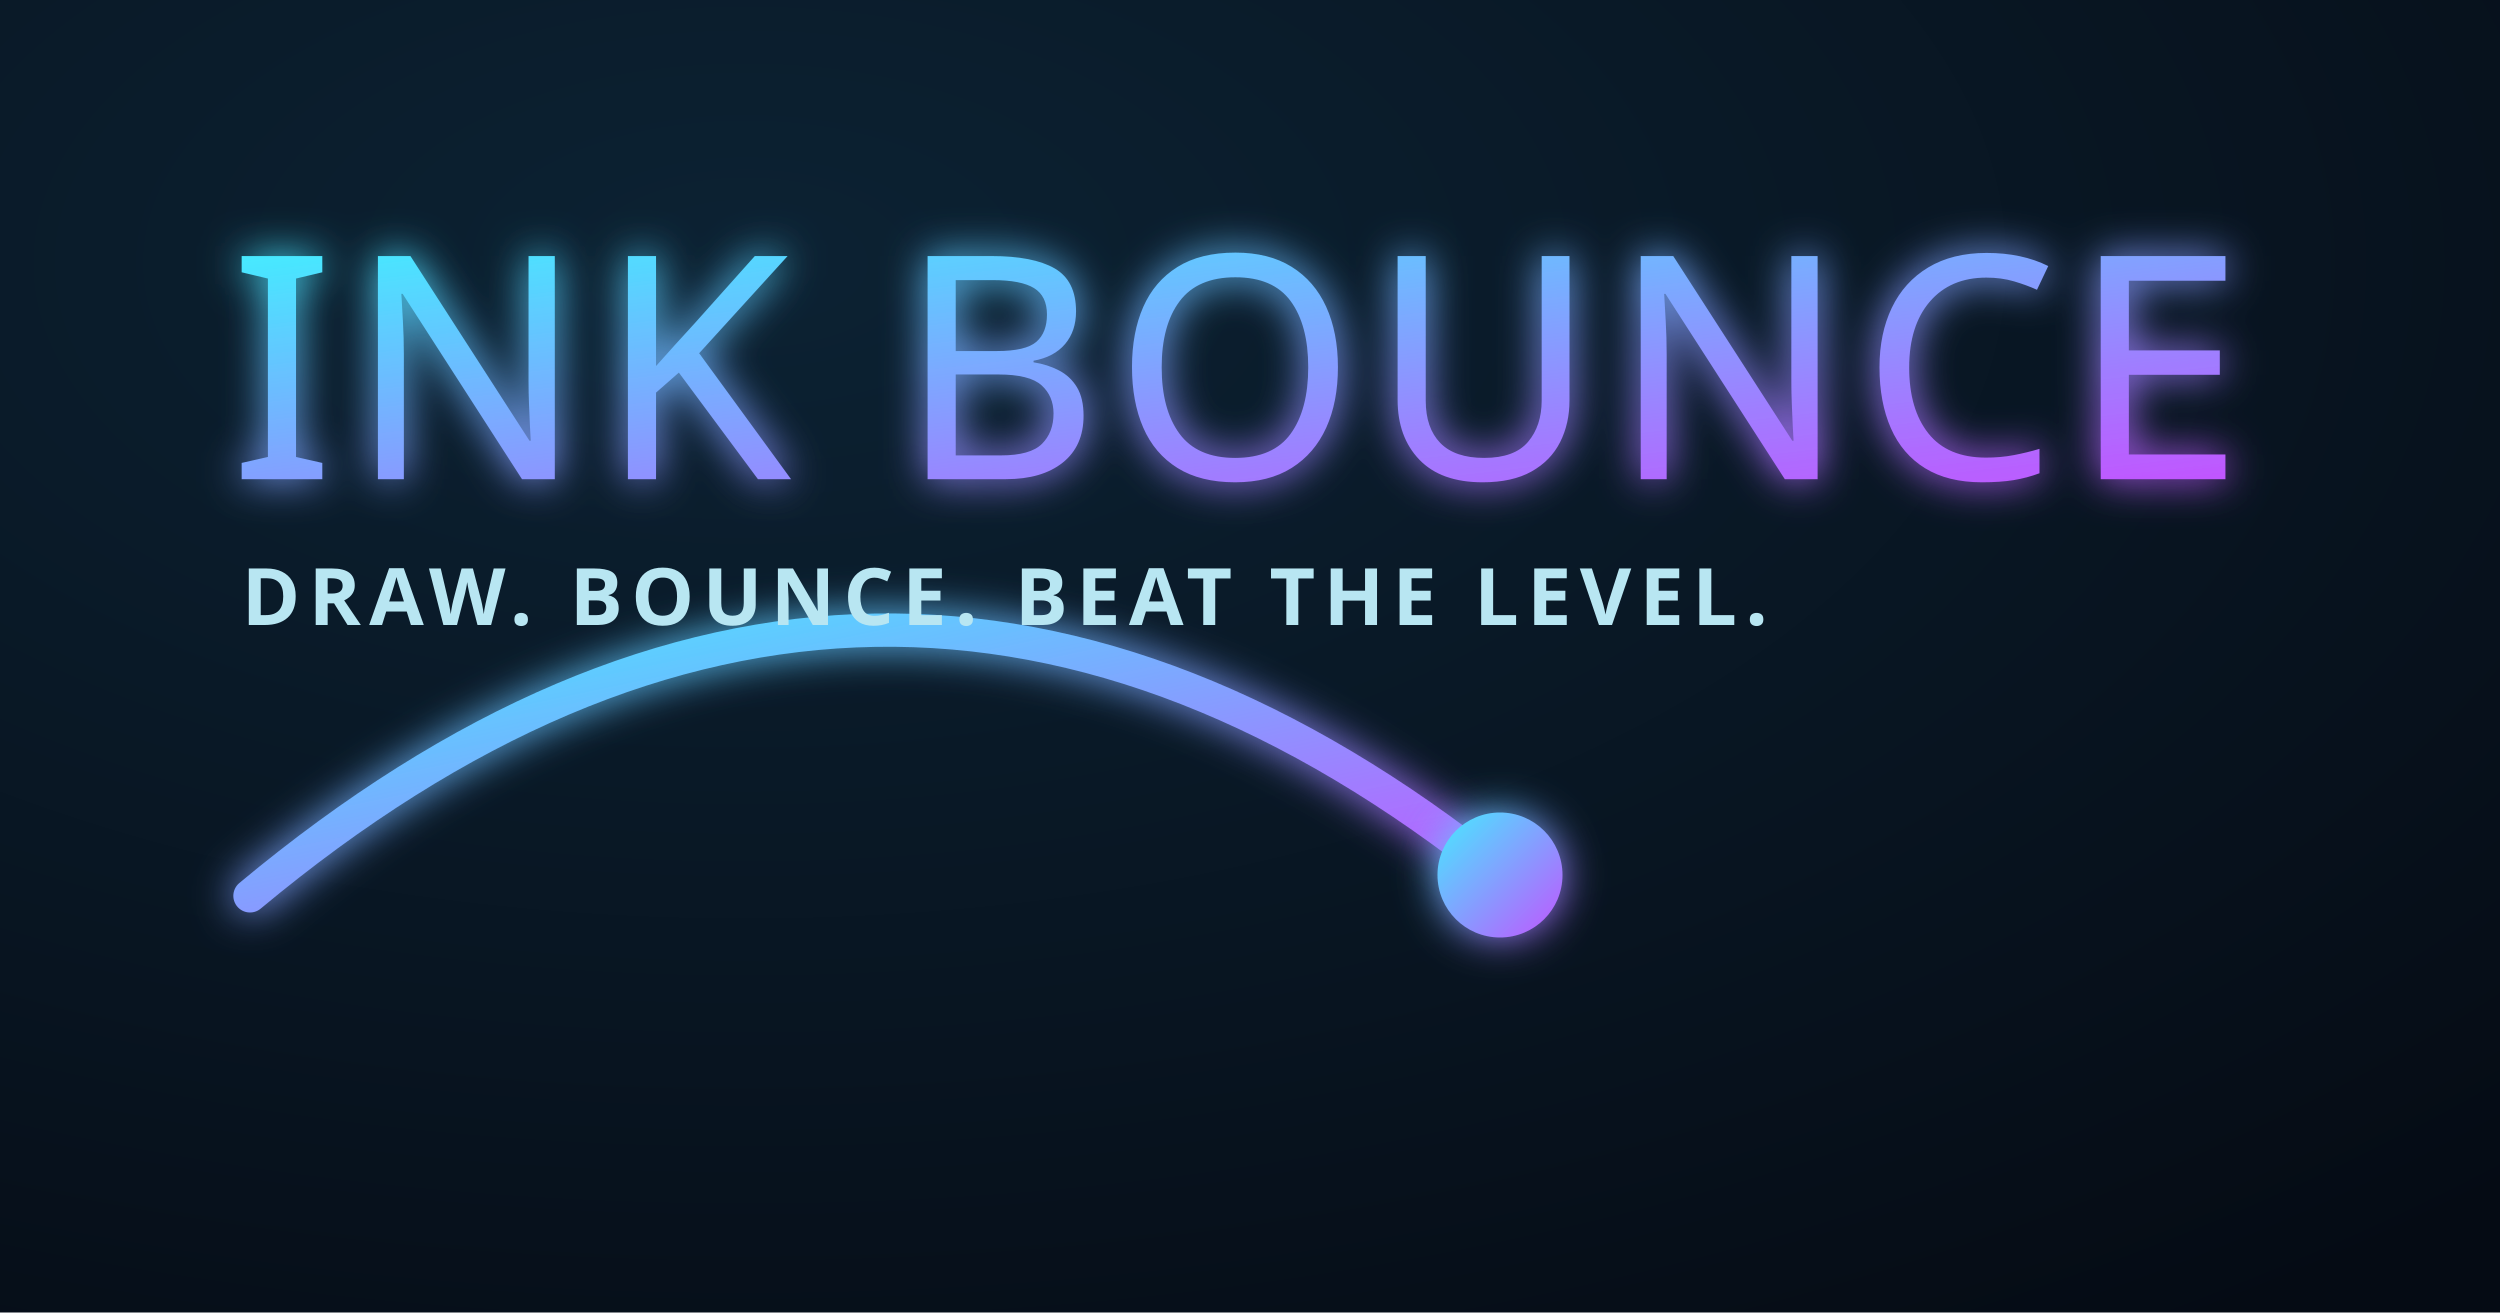
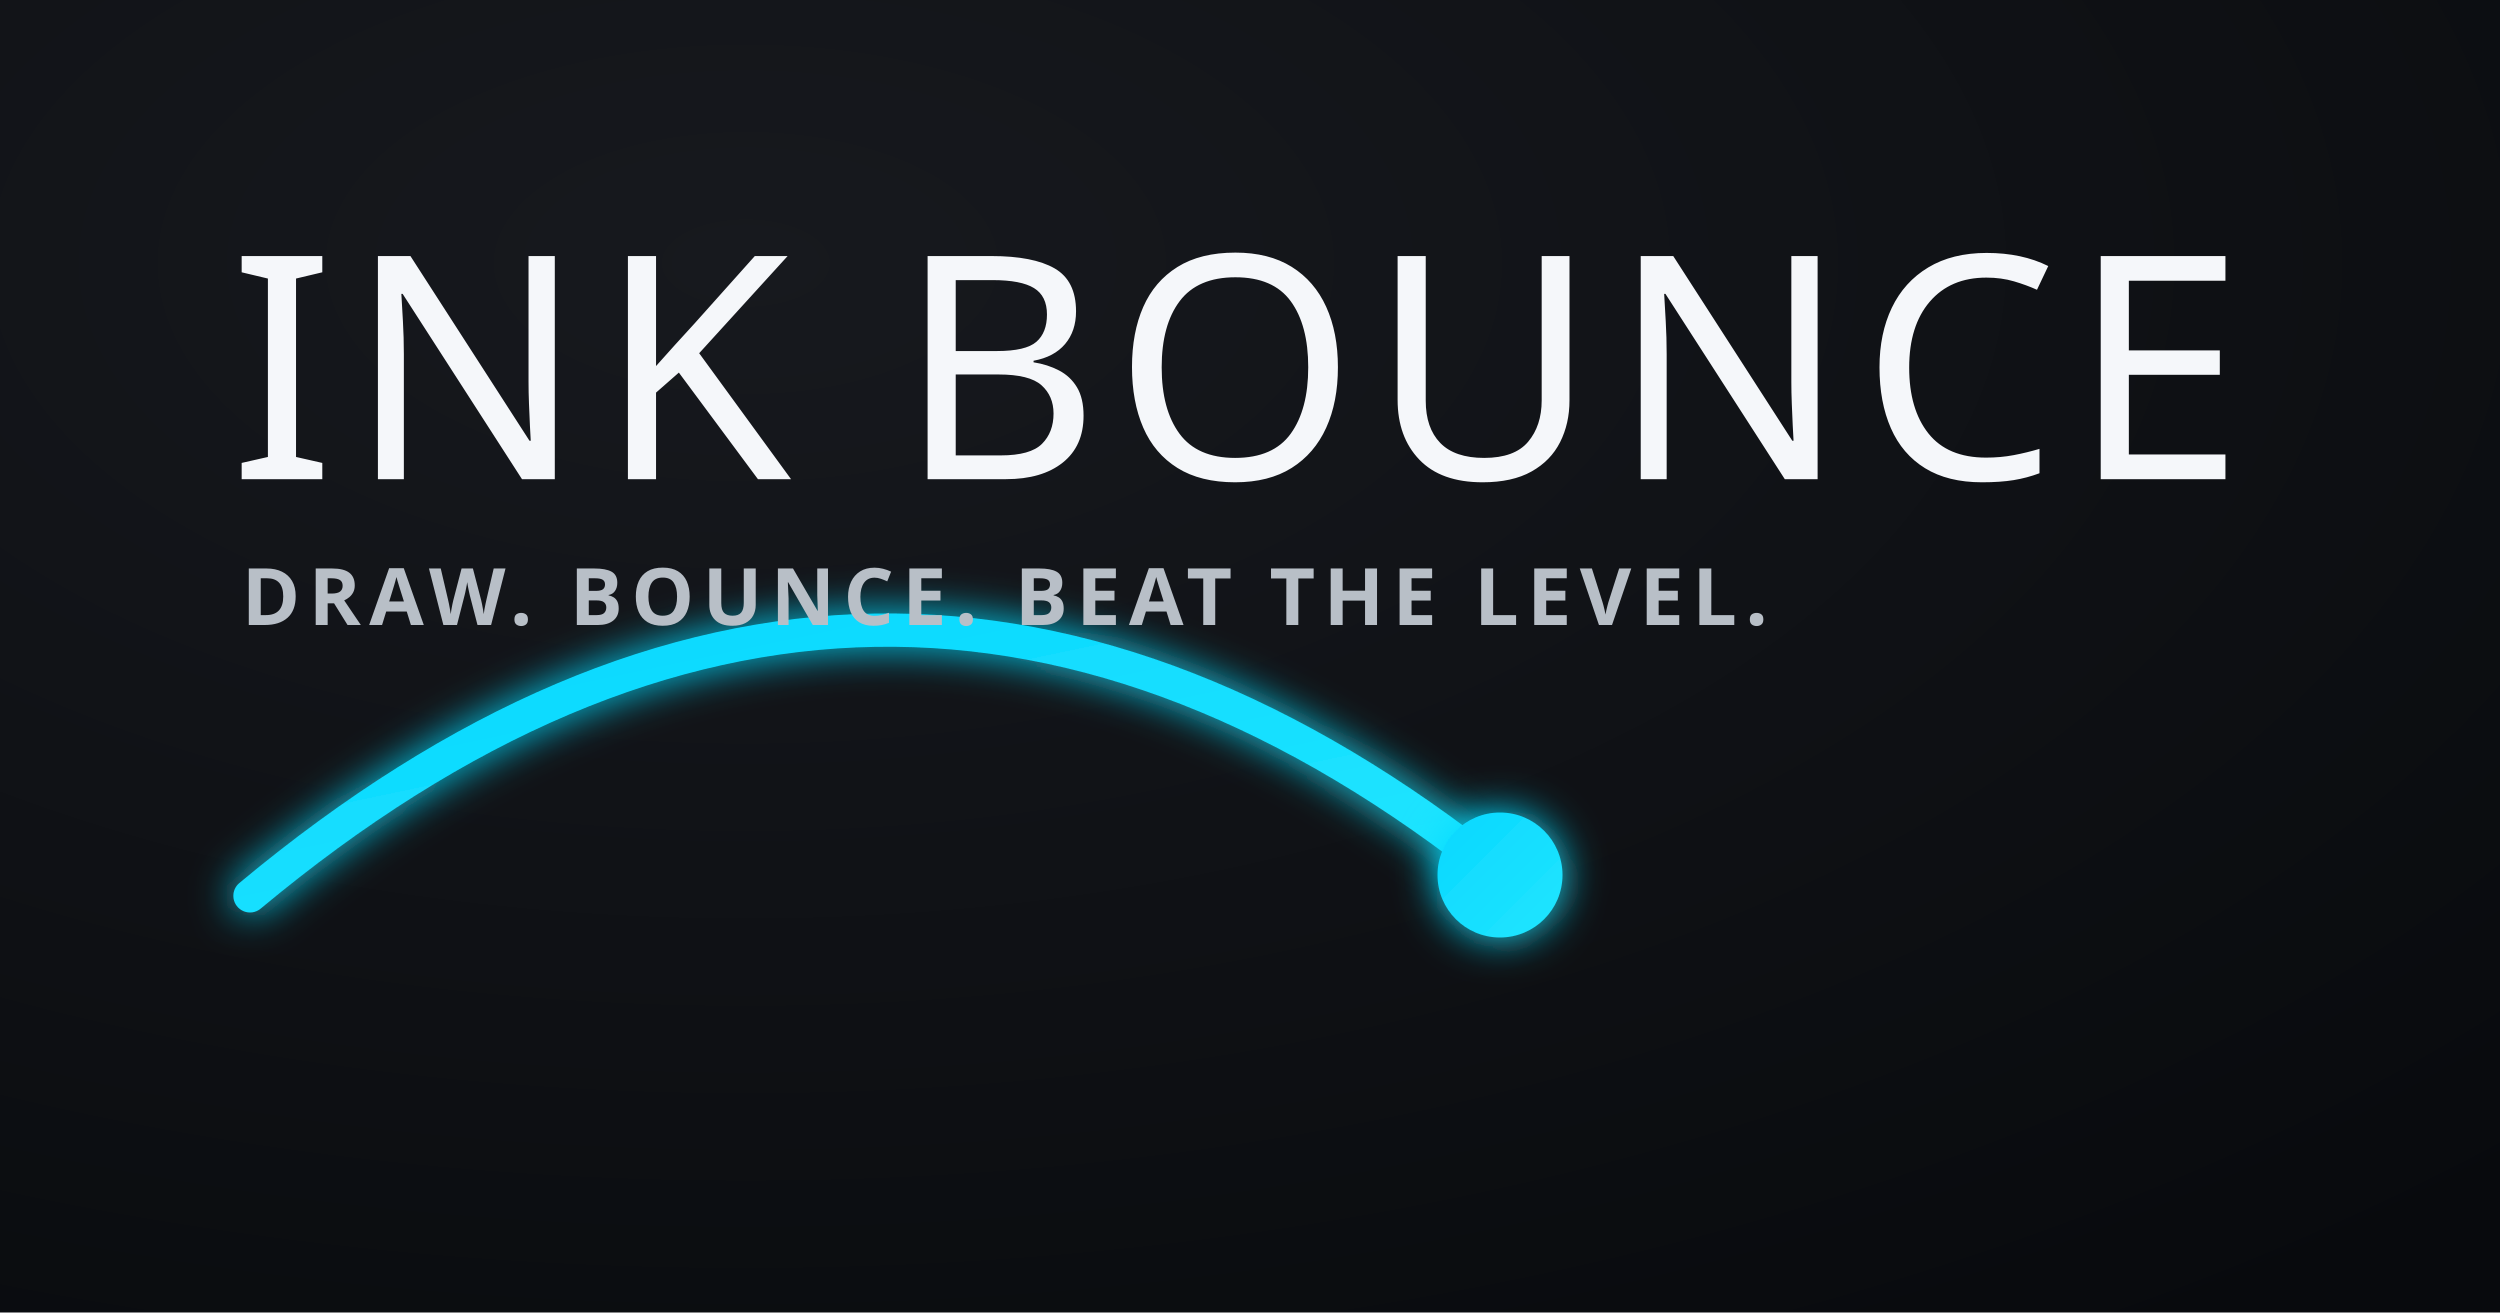
<svg xmlns="http://www.w3.org/2000/svg" viewBox="0 0 1200 630" role="img" aria-label="Ink Bounce social share image (placeholder)">
  <defs>
    <linearGradient id="ink" x1="0" y1="0" x2="1" y2="1">
-       <stop offset="0" stop-color="#45EBFF" />
-       <stop offset="1" stop-color="#C254FF" />
+       <stop offset="0" stop-color="#08D7FF" />
+       <stop offset="1" stop-color="#22E6FF" />
    </linearGradient>
    <radialGradient id="bg" cx="0.3" cy="0.2" r="1">
-       <stop offset="0" stop-color="#0C2233" />
-       <stop offset="1" stop-color="#050B14" />
+       <stop offset="0" stop-color="#17191E" />
+       <stop offset="1" stop-color="#080A0D" />
    </radialGradient>
    <filter id="glow" x="-40%" y="-40%" width="180%" height="180%">
      <feGaussianBlur stdDeviation="10" result="b" />
      <feMerge>
        <feMergeNode in="b" />
        <feMergeNode in="SourceGraphic" />
      </feMerge>
    </filter>
  </defs>
  <rect width="1200" height="630" fill="url(#bg)" />
  <path d="M120 430 Q420 180 720 420" fill="none" stroke="url(#ink)" stroke-width="16" stroke-linecap="round" filter="url(#glow)" />
  <circle cx="720" cy="420" r="30" fill="url(#ink)" filter="url(#glow)" />
-   <text x="110" y="230" font-family="'Bebas Neue','Arial Narrow',sans-serif" font-size="150" letter-spacing="6" fill="url(#ink)" filter="url(#glow)">INK BOUNCE</text>
-   <text x="116" y="300" font-family="'Rajdhani',sans-serif" font-weight="600" font-size="38" letter-spacing="4" fill="#B8E6F2">DRAW. BOUNCE. BEAT THE LEVEL.</text>
+   <text x="110" y="230" font-family="'Bebas Neue','Arial Narrow',sans-serif" font-size="150" letter-spacing="6" fill="#F5F7FA">INK BOUNCE</text>
+   <text x="116" y="300" font-family="'Rajdhani',sans-serif" font-weight="600" font-size="38" letter-spacing="4" fill="#B8BFC7">DRAW. BOUNCE. BEAT THE LEVEL.</text>
</svg>
